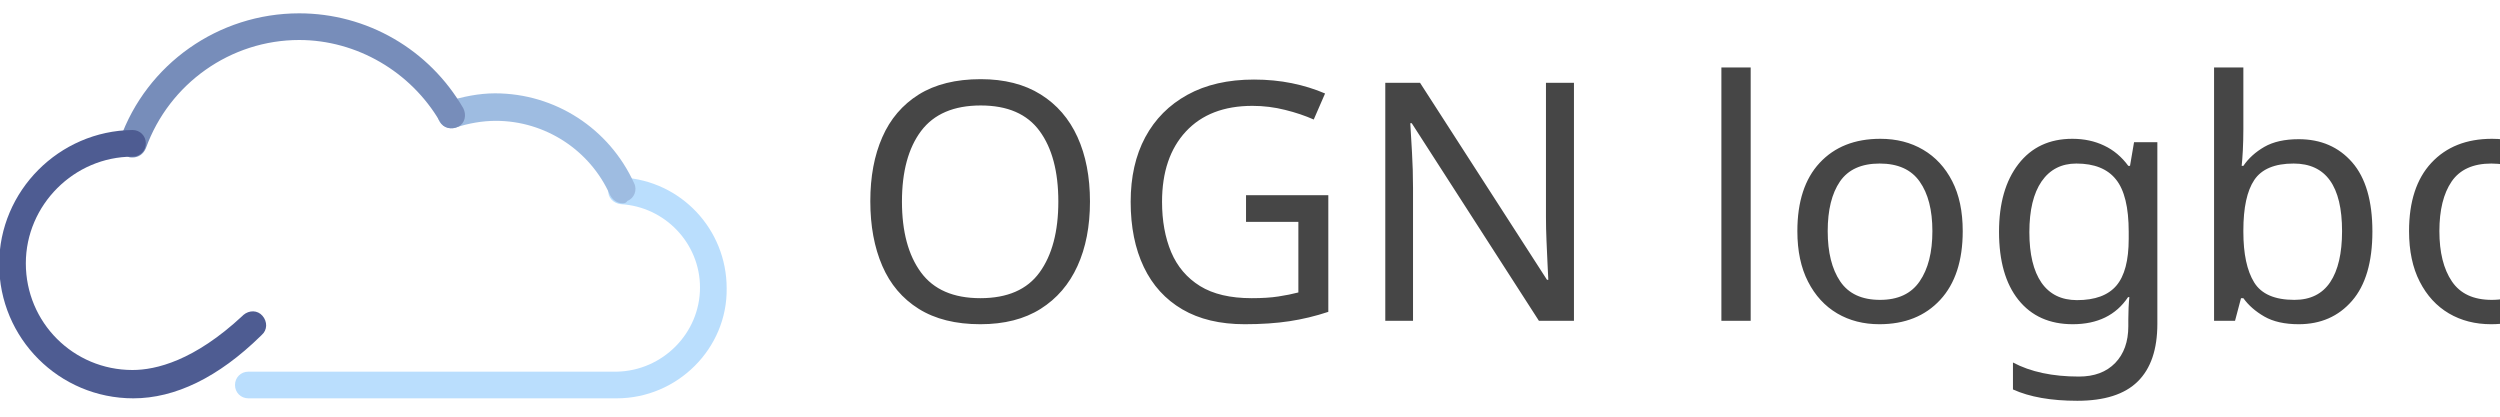
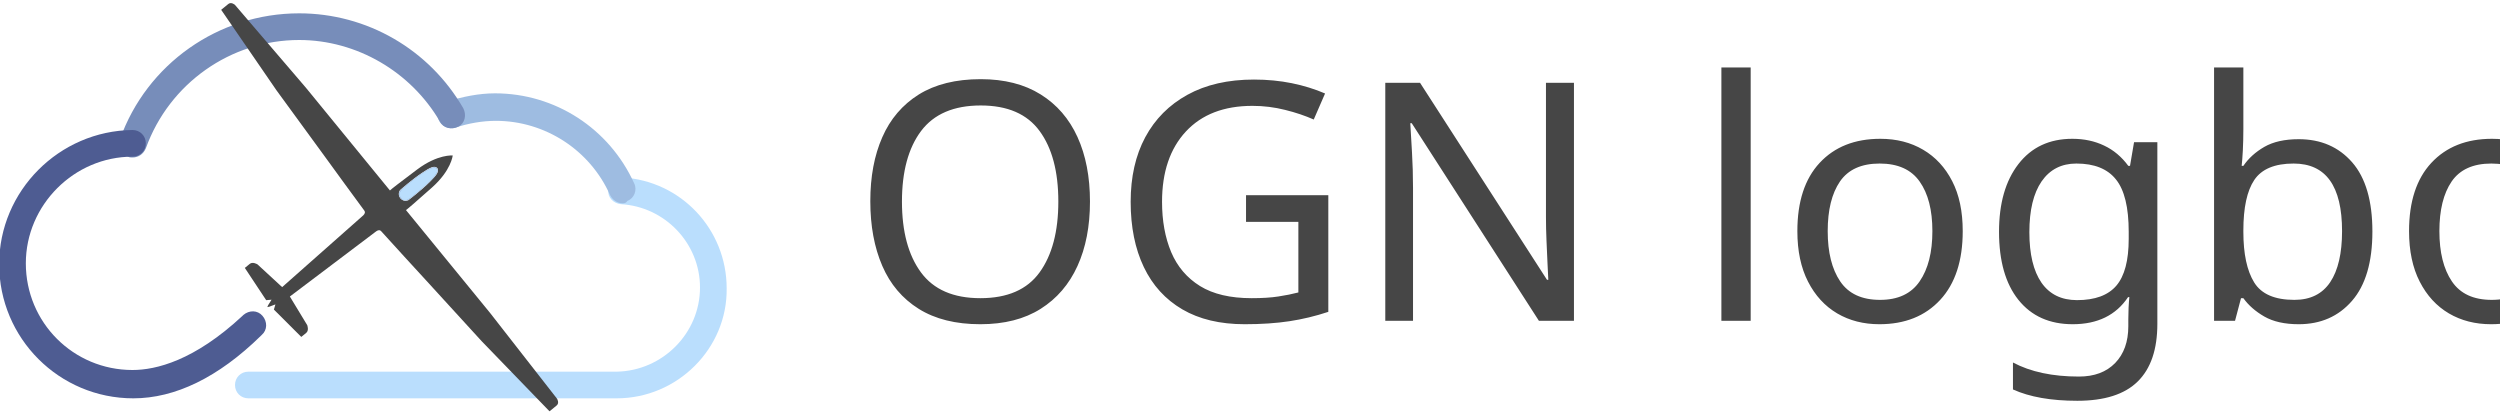
<svg xmlns="http://www.w3.org/2000/svg" viewBox="0 0 300 50" version="1.1" id="svg26">
  <defs id="defs30" />
  <style type="text/css" id="style2">
                .st0 {
                    fill: #BADEFD;
                }

                .st1 {
                    fill: #2B2F42;
                }

                .st2 {
                    fill: #9EBCE1;
                }

                .st3 {
                    fill: #778DBA;
                }

                .st4 {
                    fill: #4E5C92;
                }
            </style>
  <path class="st0" d="M74 47.8H29.8c-0.9 0-1.6-0.7-1.6-1.6 0-0.9 0.7-1.6 1.6-1.6H74C79.5 44.5 84 40 84 34.5c0-5.3-4.2-9.7-9.5-10 -0.9-0.1-1.6-0.8-1.5-1.7 0.1-0.9 0.8-1.6 1.7-1.5 7 0.4 12.5 6.2 12.5 13.3C87.3 41.8 81.3 47.8 74 47.8z" id="path4" />
  <path class="st2" d="M74.7 24.4c-0.6 0-1.2-0.4-1.5-1 -2.4-5.4-7.8-8.9-13.7-8.9 -1.6 0-3.3 0.3-4.8 0.8 -0.9 0.3-1.8-0.2-2.1-1 -0.3-0.8 0.2-1.8 1-2.1 1.9-0.6 3.9-1 5.8-1 7.2 0 13.7 4.2 16.7 10.8 0.4 0.8 0 1.8-0.8 2.1C75.1 24.4 74.9 24.4 74.7 24.4z" id="path8" />
  <path class="st3" d="M15.9 18.9c-0.2 0-0.4 0-0.5-0.1 -0.8-0.3-1.3-1.2-1-2.1C17.6 7.7 26.2 1.6 35.9 1.6 44 1.6 51.5 5.9 55.6 13c0.4 0.8 0.2 1.8-0.6 2.2 -0.8 0.4-1.8 0.2-2.2-0.6 -3.5-6-10-9.8-16.9-9.8 -8.2 0-15.6 5.2-18.4 13C17.2 18.5 16.6 18.9 15.9 18.9z" id="path10" />
  <path class="st4" d="M16 47.8c-8.9 0-16.1-7.2-16.1-16.1 0-8.8 7.2-16 16-16.1 0 0 0 0 0 0 0.9 0 1.6 0.7 1.6 1.6 0 0.9-0.7 1.6-1.6 1.6 -7 0-12.8 5.8-12.8 12.8 0 7.1 5.7 12.8 12.8 12.8 2.8 0 7.4-1.1 13.2-6.5l0.1-0.1c0.7-0.6 1.7-0.6 2.3 0.1 0.6 0.7 0.6 1.7-0.1 2.3l-0.1 0.1C26.2 45.3 21 47.8 16 47.8z" id="path12" />
  <text xml:space="preserve" style="font-style:normal;font-weight:normal;font-size:40px;line-height:1.25;font-family:sans-serif;letter-spacing:0px;word-spacing:0px;fill:#464646;fill-opacity:1;stroke:none;" x="102" y="38.5" id="text841">
    <tspan id="tspan839" x="102" y="38.5" style="font-style:normal;font-variant:normal;font-weight:normal;font-stretch:normal;font-family:'Khmer OS System';-inkscape-font-specification:'Khmer OS System';fill:#464646;fill-opacity:1;">OGN logbook</tspan>
  </text>
  <text xml:space="preserve" style="font-style:normal;font-weight:normal;font-size:40px;line-height:1.25;font-family:sans-serif;letter-spacing:0px;word-spacing:0px;fill:#000000;fill-opacity:1;stroke:none" x="112" y="43" id="text845">
    <tspan id="tspan843" x="112" y="78.391" />
  </text>
+   <path style="fill:#464646;fill-opacity:1;stroke-width:0.624" d="M 66.848,47.85 58.799,37.539 48.717,25.211 c 0.187,-0.127 1.056,-0.873 3.112,-2.7 2.319,-2.061 2.498,-3.853 2.498,-3.853 0,0 -1.792,-0.18 -4.272,1.684 -2.199,1.652 -3.103,2.354 -3.264,2.513 L 36.707,10.525 28.199,0.591 c 0,0 -0.442,-0.406 -0.804,-0.111 C 27.034,0.776 26.541,1.179 26.541,1.179 l 6.629,9.648 5.922,8.113 c 0,0 4.334,5.97 4.59,6.283 0.192,0.235 0.099,0.429 -0.084,0.613 l -0.203,0.181 v 0 c -0.005,0.004 -0.011,0.009 -0.016,0.014 L 33.858,34.454 30.901,31.727 c 0,0 -0.567,-0.358 -0.928,-0.063 -0.362,0.296 -0.593,0.485 -0.593,0.485 l 2.563,3.872 0.644,-0.057 -0.412,0.66 -0.098,0.229 0.244,-0.051 0.729,-0.274 -0.183,0.62 3.287,3.281 c 0,0 0.231,-0.189 0.593,-0.485 0.361,-0.295 0.121,-0.924 0.121,-0.924 l -2.085,-3.438 10.145,-7.66 c 0.005,-0.004 0.011,-0.008 0.016,-0.012 v 0 l 0.218,-0.163 c 0.216,-0.143 0.425,-0.196 0.617,0.039 0.256,0.313 5.248,5.746 5.248,5.746 l 6.776,7.414 8.14,8.411 c 0,0 0.493,-0.403 0.855,-0.699 0.361,-0.295 0.051,-0.808 0.051,-0.808 z M 49.013,24.02 c 0,0 -0.527,0.28 -0.976,-0.22 -0.402,-0.54 -0.022,-1.001 -0.022,-1.001 0,0 1.409,-1.253 2.698,-2.106 0.838,-0.554 1.416,-0.882 1.767,-0.526 0.28,0.415 -0.157,0.916 -0.866,1.627 -1.092,1.094 -2.6,2.226 -2.6,2.226 z" id="path820" />
+   <path style="fill:#9ebce1;fill-opacity:1;fill-rule:evenodd;stroke:none;stroke-width:0;stroke-linecap:round;stroke-linejoin:bevel;stroke-miterlimit:4;stroke-dasharray:none;stroke-opacity:1" d="m 48.336,24 c -0.318,-0.171 -0.495,-0.493 -0.452,-0.818 0.035,-0.259 0.097,-0.333 0.725,-0.859 1.621,-1.359 3.027,-2.277 3.487,-2.277 0.474,0 0.577,0.41 0.231,0.917 -0.33,0.483 -1.467,1.556 -2.702,2.55 -0.644,0.518 -0.66,0.528 -0.906,0.544 -0.172,0.011 -0.292,-0.006 -0.383,-0.056 z" id="path821" />
+   <path style="fill:#badefd;fill-opacity:1;fill-rule:evenodd;stroke:none;stroke-width:0;stroke-linecap:round;stroke-linejoin:bevel;stroke-miterlimit:4;stroke-dasharray:none;stroke-opacity:1" d="m 48.307,23.935 c -0.076,-0.051 -0.206,-0.222 -0.29,-0.381 -0.212,-0.402 0.017,-0.717 1.213,-1.67 1.409,-1.124 2.389,-1.728 2.801,-1.728 0.908,0 0.407,0.884 -1.361,2.403 -1.739,1.495 -1.978,1.634 -2.363,1.376 z" id="path823" />
</svg>
